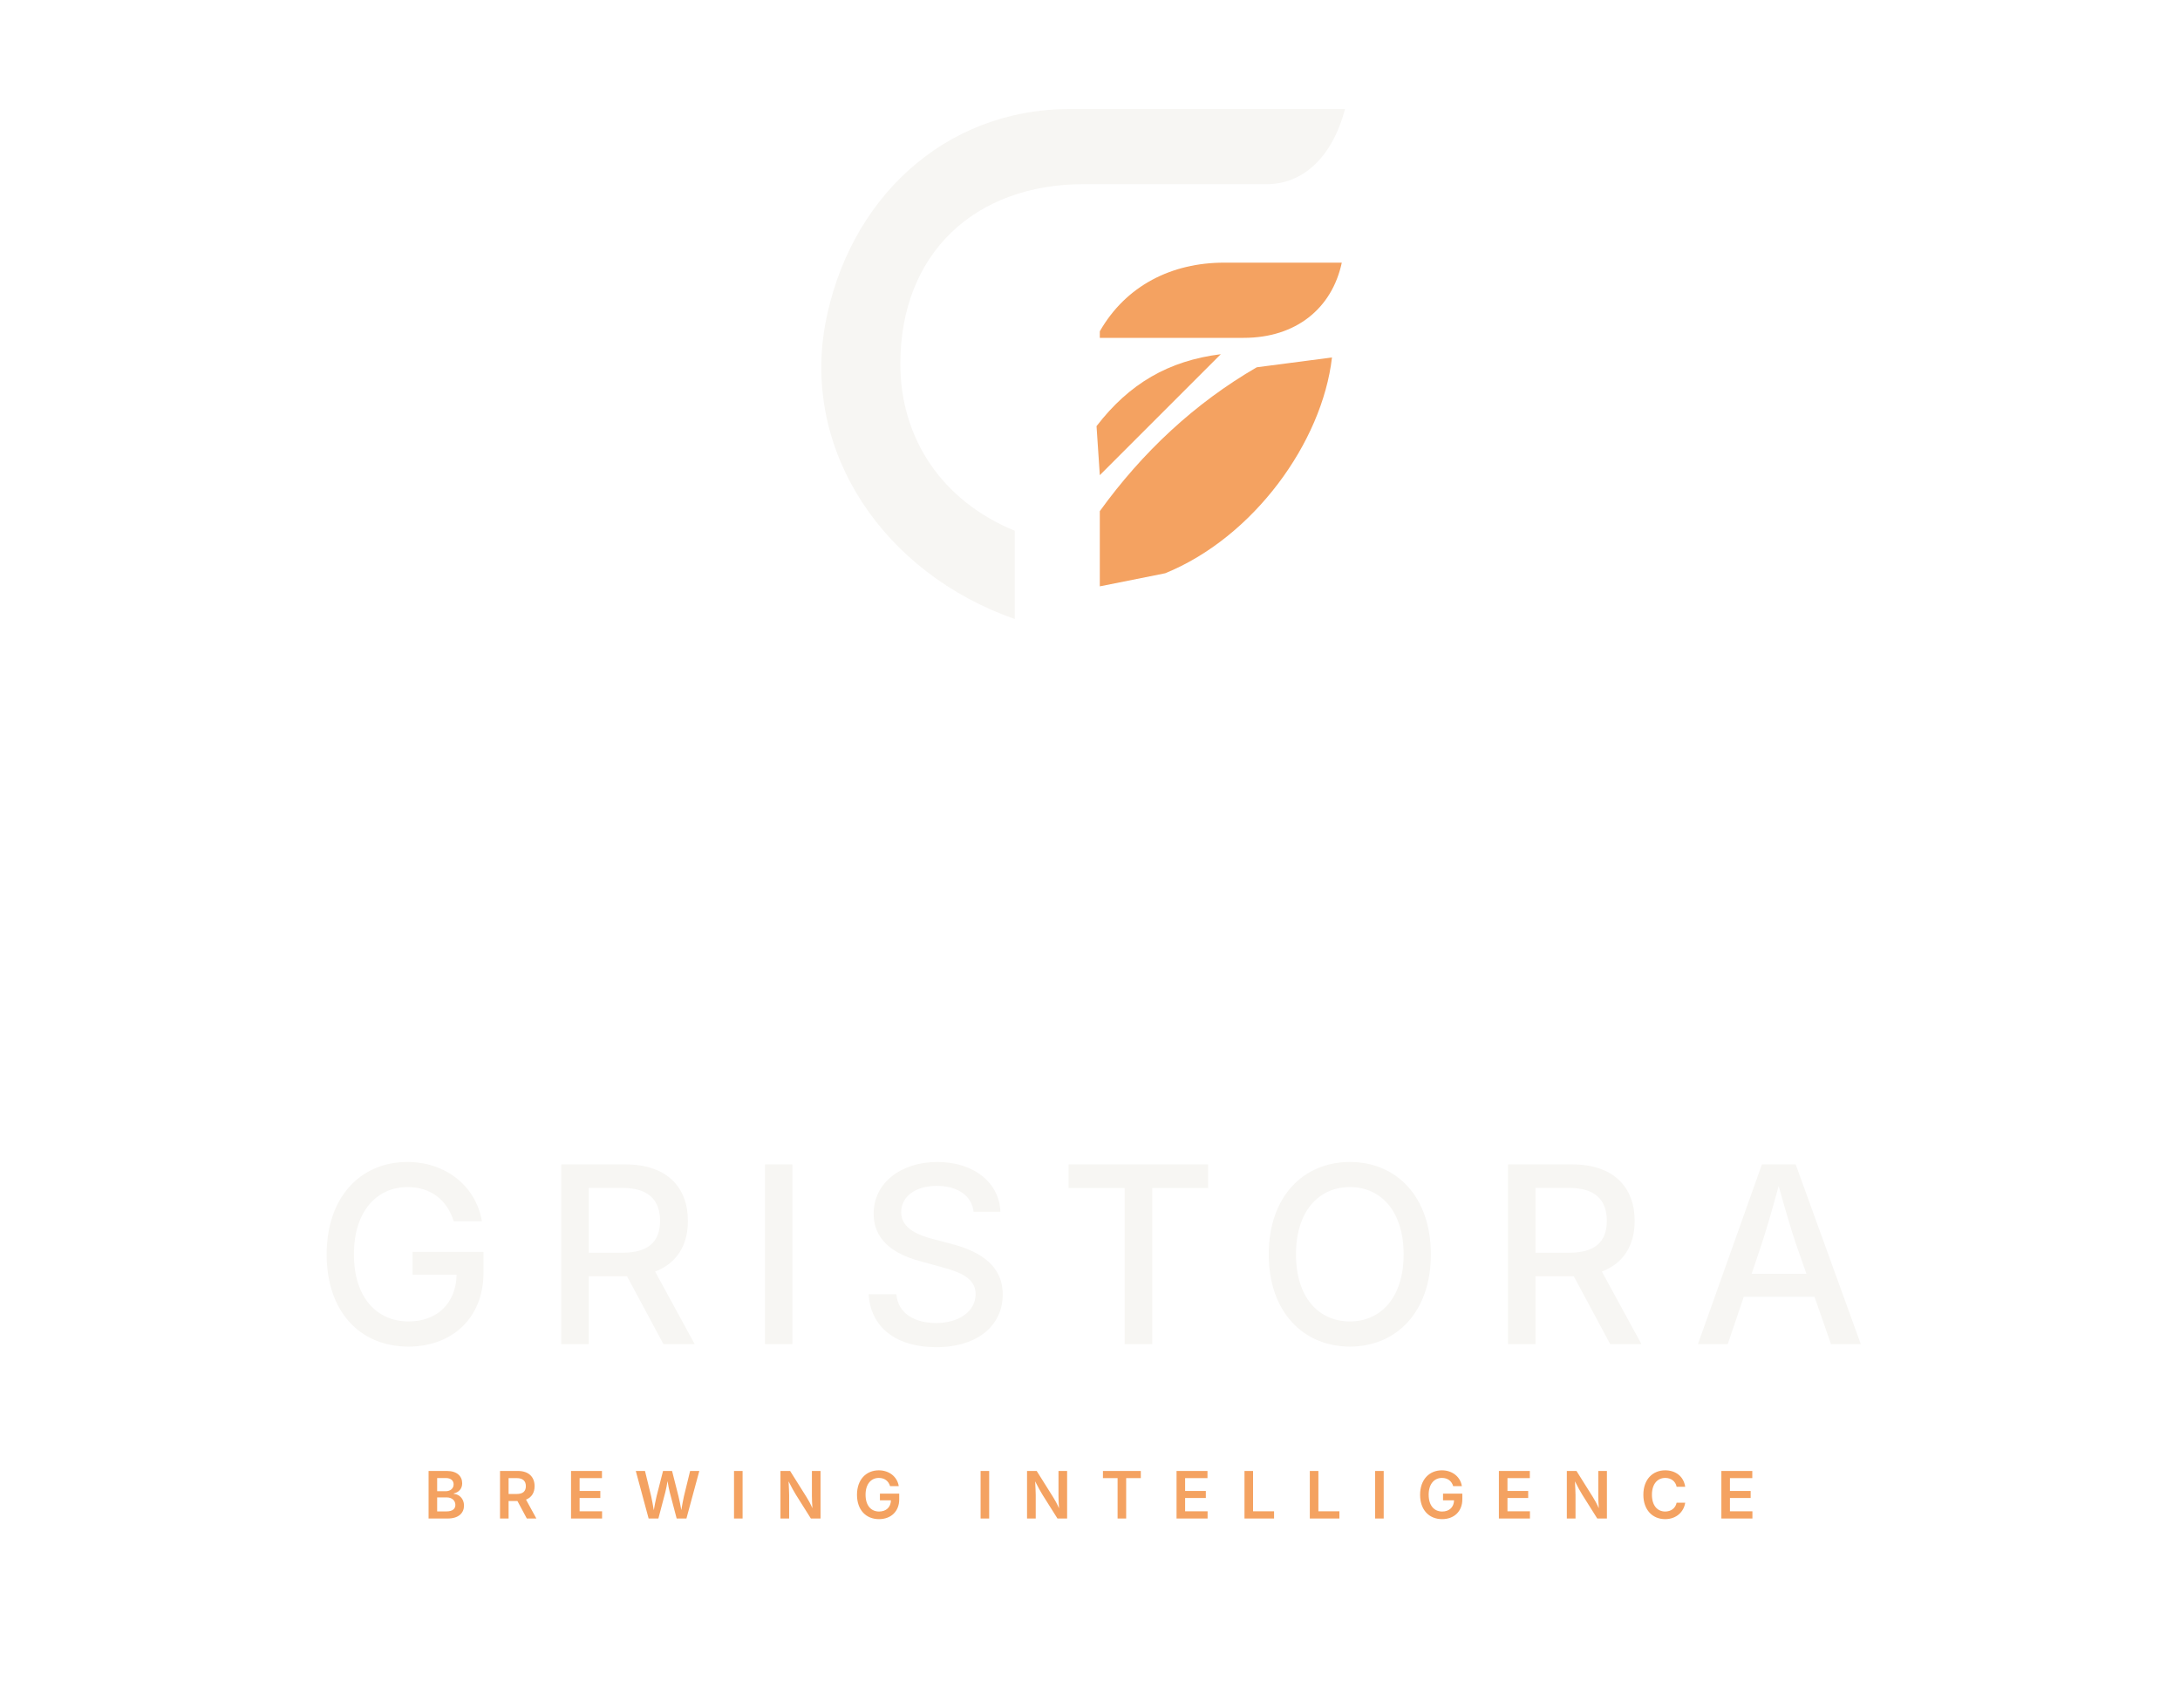
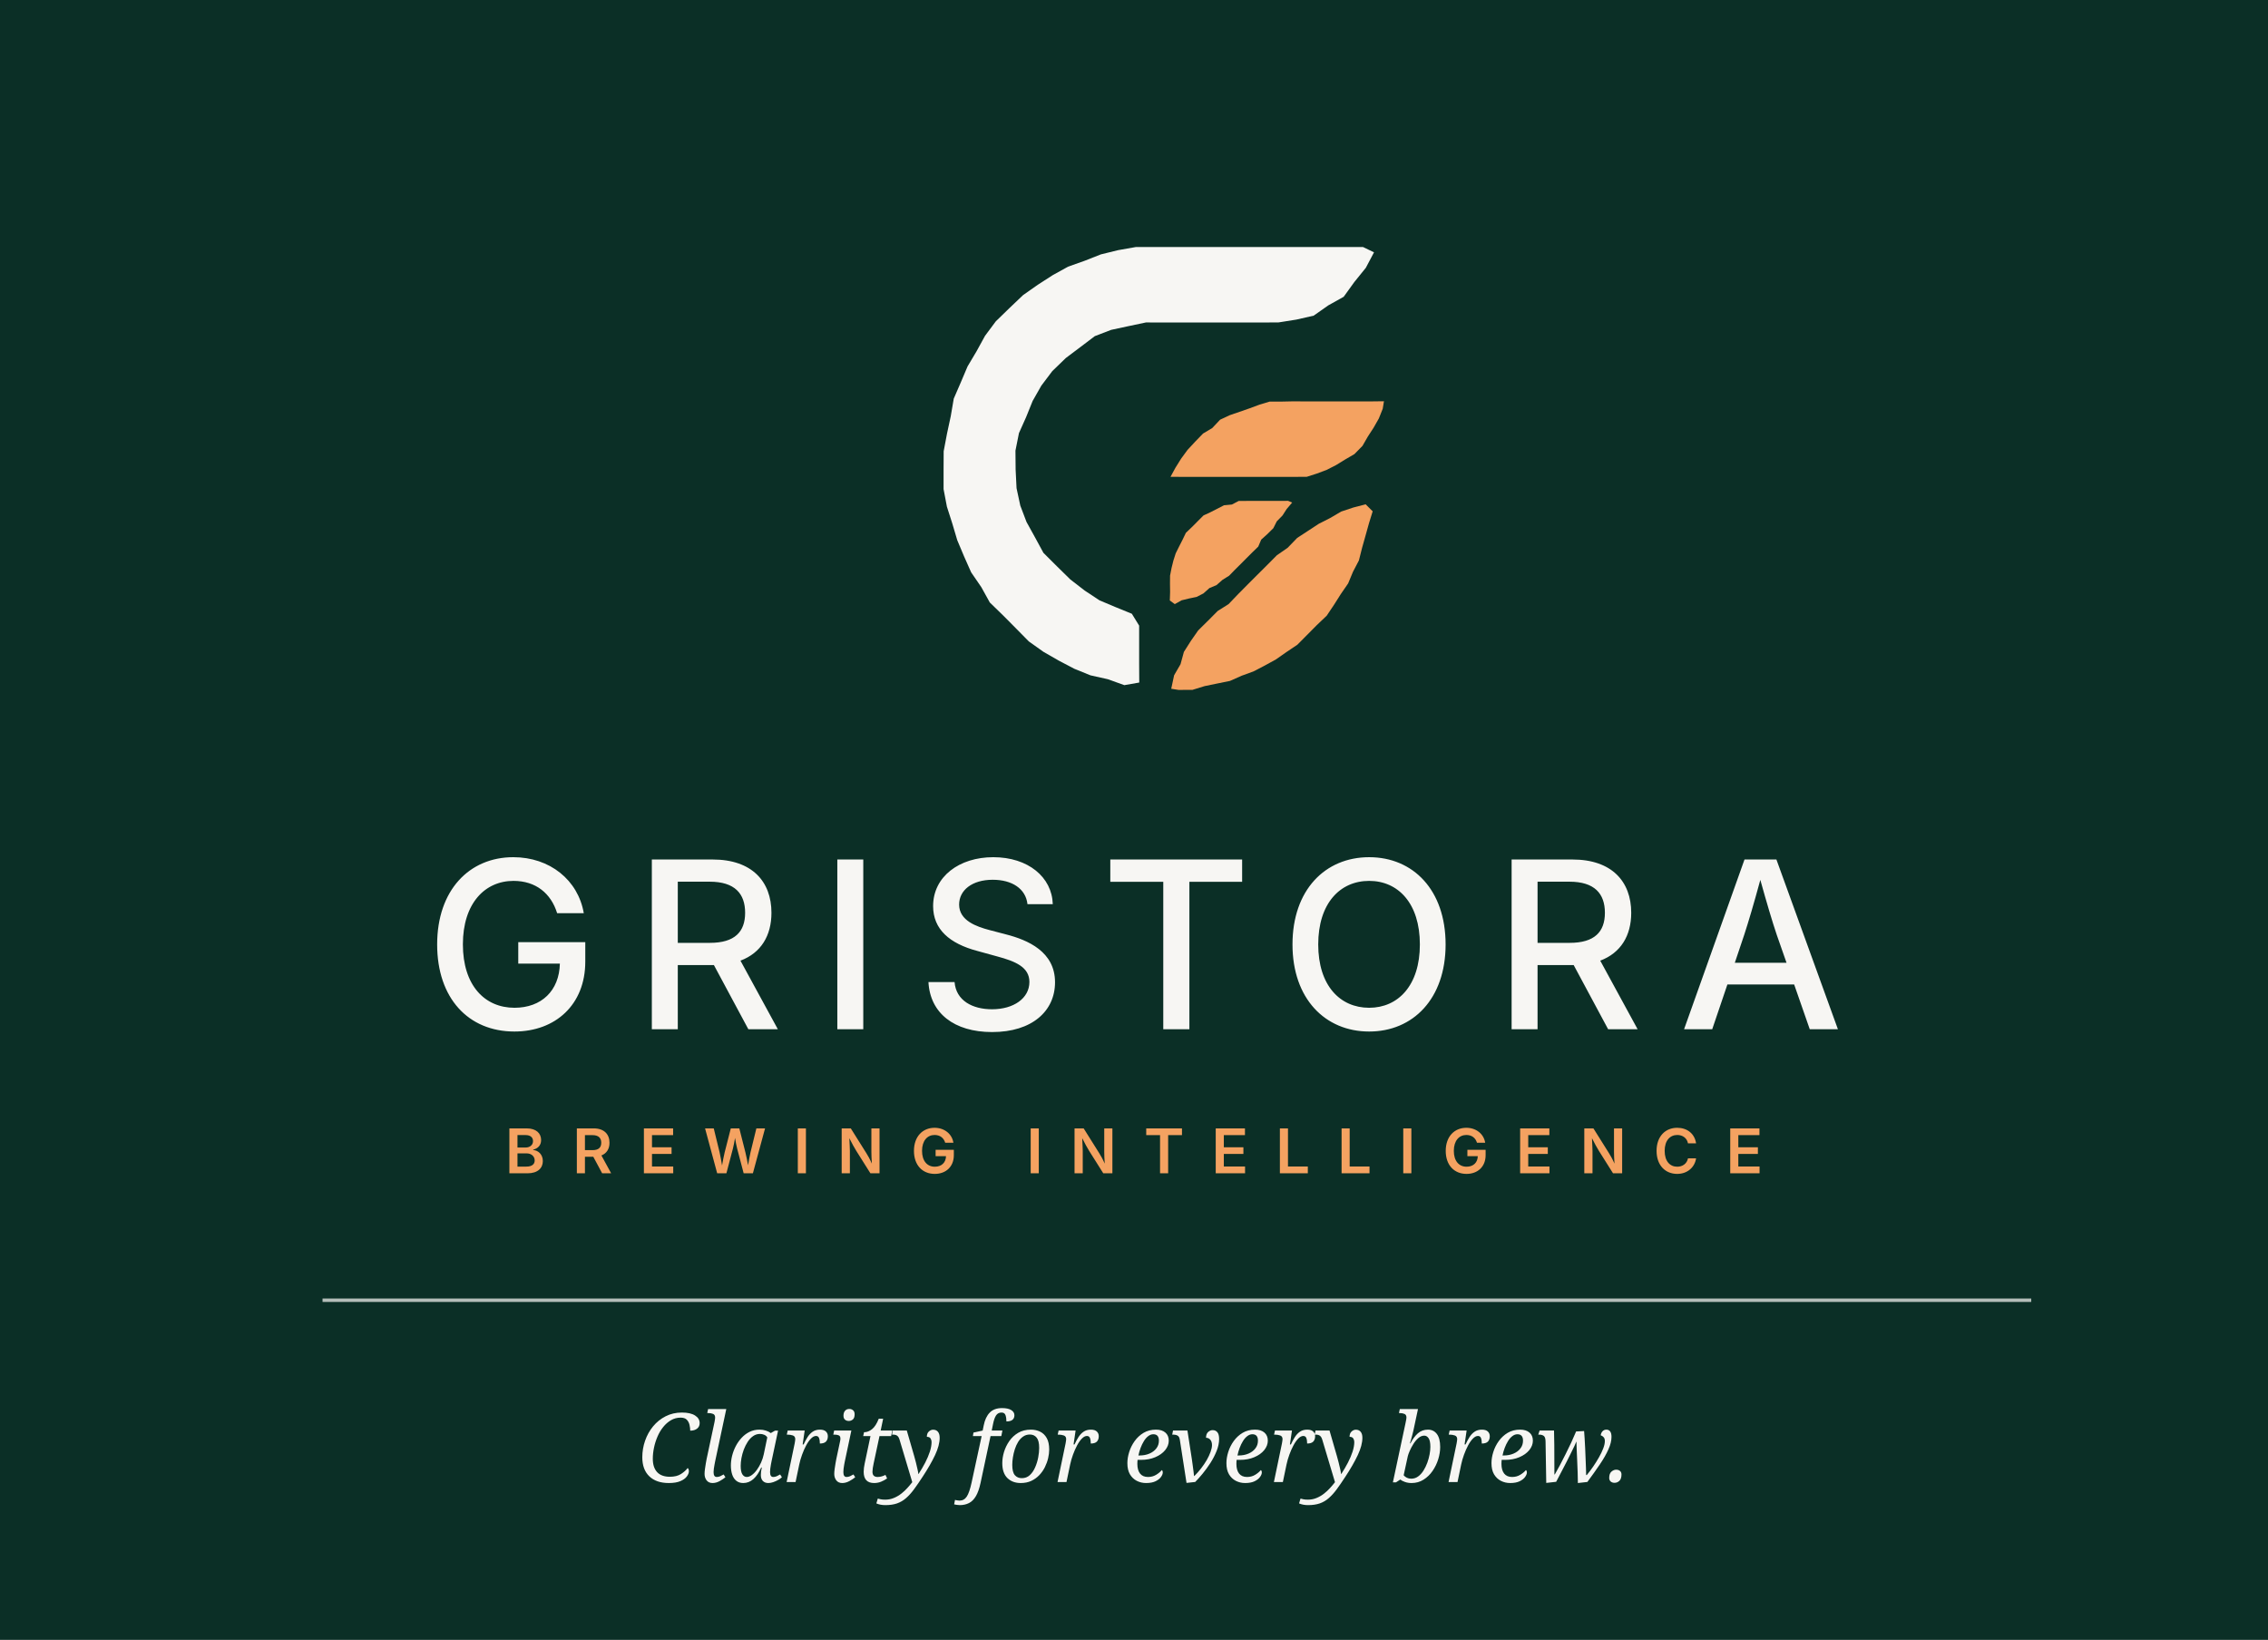
- <svg xmlns="http://www.w3.org/2000/svg" viewBox="0 0 600 470" role="img" aria-labelledby="title desc">
-   <g transform="translate(210 12) scale(.9)" fill="#F7F6F3">
-     <path d="M178 20H94C55 20 26 48 19 86c-7 39 18 76 58 90v-27c-22-9-35-28-35-51 0-34 23-55 56-55h56c11 0 20-8 24-23Z" />
+ <svg xmlns="http://www.w3.org/2000/svg" width="661" height="478" viewBox="0 0 661 478" role="img" aria-labelledby="title desc">
+   <rect width="661" height="478" fill="#0B2F26" />
+   <g transform="translate(275 72)">
+     <path fill="#F7F6F3" d="M 56.01 0.01 L 50.86 0.92 L 45.85 2.15 L 41.10 4.02 L 36.29 5.73 L 31.80 8.21 L 27.44 11.02 L 23.17 14.02 L 19.21 17.79 L 15.23 21.66 L 12.09 25.88 L 9.62 30.38 L 6.99 34.81 L 5.00 39.51 L 2.97 44.19 L 2.09 49.34 L 1.00 54.41 L 0.03 59.53 L 0.00 65.04 L 0.00 70.57 L 0.97 75.68 L 2.53 80.55 L 3.99 85.46 L 5.97 90.17 L 8.04 94.83 L 10.99 99.13 L 13.48 103.62 L 17.46 107.49 L 20.96 111.02 L 24.84 114.96 L 29.10 117.99 L 33.56 120.55 L 38.09 122.93 L 42.82 124.85 L 47.87 125.98 L 52.68 127.71 L 57.03 126.95 L 57.00 121.41 L 57.00 115.88 L 57.00 110.36 L 54.87 106.90 L 50.16 104.98 L 45.46 103.00 L 41.13 100.14 L 36.94 96.90 L 33.01 93.04 L 29.10 89.14 L 26.65 84.63 L 24.17 80.14 L 22.36 75.37 L 21.27 70.30 L 21.00 64.89 L 20.95 59.35 L 21.97 54.25 L 24.05 49.60 L 25.96 44.87 L 28.50 40.40 L 31.68 36.18 L 35.65 32.34 L 39.88 29.16 L 44.08 25.98 L 48.85 24.15 L 53.91 23.06 L 58.99 21.99 L 64.52 22.01 L 70.04 22.00 L 75.56 22.00 L 81.08 22.00 L 86.60 22.00 L 92.12 22.01 L 97.63 21.98 L 102.81 21.16 L 107.86 20.01 L 112.13 17.01 L 116.61 14.51 L 119.72 10.20 L 123.06 6.07 L 125.45 1.55 L 122.24 0.00 L 116.72 0.00 L 111.20 0.00 L 105.68 0.00 L 100.16 0.00 L 94.64 0.00 L 89.12 0.00 L 83.60 0.00 L 78.08 0.00 L 72.56 0.00 L 67.04 0.00 L 61.52 0.00 Z" />
+     <path fill="#F4A261" d="M 95.03 45.06 L 92.07 45.95 L 89.19 47.02 L 86.29 48.03 L 83.38 49.03 L 80.60 50.33 L 78.29 52.78 L 75.62 54.37 L 73.33 56.74 L 71.10 59.14 L 69.23 61.69 L 67.59 64.32 L 66.14 66.98 L 69.31 67.00 L 72.64 67.00 L 75.97 67.00 L 79.29 67.00 L 82.61 67.00 L 85.93 67.00 L 89.25 67.00 L 92.57 67.00 L 95.90 67.00 L 99.22 67.00 L 102.54 67.00 L 105.85 66.98 L 108.79 66.04 L 111.66 64.96 L 114.40 63.56 L 117.05 61.93 L 119.73 60.37 L 122.09 57.97 L 123.63 55.29 L 125.33 52.67 L 126.86 49.98 L 127.99 47.15 L 128.35 44.96 L 124.91 45.00 L 121.57 45.00 L 118.26 45.00 L 114.93 45.00 L 111.61 45.00 L 108.29 45.00 L 104.97 45.00 L 101.64 44.99 L 98.35 45.06 Z" />
+     <path fill="#F4A261" d="M 86.01 74.02 L 84.04 75.06 L 81.73 75.28 L 79.76 76.30 L 77.77 77.31 L 75.76 78.24 L 74.06 79.94 L 72.37 81.64 L 70.62 83.31 L 69.66 85.31 L 68.65 87.29 L 67.66 89.28 L 66.98 91.40 L 66.44 93.58 L 66.01 95.79 L 65.99 98.20 L 66.02 100.58 L 65.94 103.04 L 67.39 104.09 L 69.37 102.98 L 71.55 102.45 L 73.76 101.99 L 75.74 100.97 L 77.49 99.41 L 79.54 98.56 L 81.30 97.01 L 83.21 95.82 L 84.89 94.10 L 86.59 92.41 L 88.28 90.71 L 89.98 89.01 L 91.71 87.33 L 92.58 85.29 L 94.40 83.65 L 96.11 81.96 L 97.11 79.97 L 98.78 78.26 L 99.99 76.38 L 101.60 74.49 L 100.42 73.99 L 97.99 74.00 L 95.61 74.00 L 93.19 74.00 L 90.80 74.00 L 88.40 74.01 Z" />
+     <path fill="#F4A261" d="M 123.01 75.00 L 119.39 75.94 L 115.88 77.11 L 112.66 79.00 L 109.35 80.68 L 106.21 82.74 L 103.06 84.80 L 100.26 87.69 L 97.15 89.84 L 94.33 92.68 L 91.50 95.50 L 88.67 98.33 L 85.85 101.18 L 83.06 104.09 L 79.89 106.09 L 77.07 108.93 L 74.21 111.75 L 72.05 114.85 L 70.04 118.02 L 69.06 121.61 L 67.19 124.83 L 66.35 128.76 L 68.48 129.10 L 72.54 129.08 L 76.09 127.99 L 79.78 127.23 L 83.47 126.48 L 86.84 124.98 L 90.32 123.71 L 93.61 122.00 L 96.87 120.21 L 99.97 118.04 L 103.10 115.94 L 105.92 113.10 L 108.74 110.25 L 111.66 107.47 L 113.76 104.34 L 115.77 101.17 L 117.91 98.06 L 119.33 94.65 L 121.05 91.36 L 121.96 87.74 L 122.97 84.16 L 123.97 80.57 L 125.06 77.04 Z" />
  </g>
-   <g transform="translate(210 12) scale(.9)" fill="#F4A261">
-     <path d="M103 88c8-14 22-21 38-21h36c-3 14-14 23-30 23h-44Z" />
-     <path d="M102 117c10-13 22-20 38-22l-37 37Z" />
-     <path d="M103 143c13-18 29-33 48-44l23-3c-3 26-24 55-51 66l-20 4Z" />
-   </g>
-   <g fill="#F7F6F3">
-     <text x="300" y="370" text-anchor="middle" font-family="Plus Jakarta Sans, Inter, Arial, sans-serif" font-size="68" font-weight="500" letter-spacing="12">GRISTORA</text>
-   </g>
-   <g fill="#F4A261">
-     <text x="300" y="418" text-anchor="middle" font-family="Plus Jakarta Sans, Inter, Arial, sans-serif" font-size="18" font-weight="600" letter-spacing="7.8">BREWING INTELLIGENCE</text>
-   </g>
+   <text x="330.5" y="300" text-anchor="middle" font-family="Plus Jakarta Sans, Inter, Arial, sans-serif" font-size="68" font-weight="500" letter-spacing="10" textLength="484" lengthAdjust="spacingAndGlyphs" fill="#F7F6F3">GRISTORA</text>
+   <text x="330.5" y="342" text-anchor="middle" font-family="Plus Jakarta Sans, Inter, Arial, sans-serif" font-size="18" font-weight="600" letter-spacing="7.8" textLength="330" lengthAdjust="spacingAndGlyphs" fill="#F4A261">BREWING INTELLIGENCE</text>
+   <path d="M94 379H592" stroke="#F7F6F3" stroke-opacity=".72" stroke-width="1" />
+   <text x="330.5" y="432" text-anchor="middle" fill="#F7F6F3" font-family="Georgia, serif" font-size="28" font-style="italic">Clarity for every brew.</text>
</svg>
